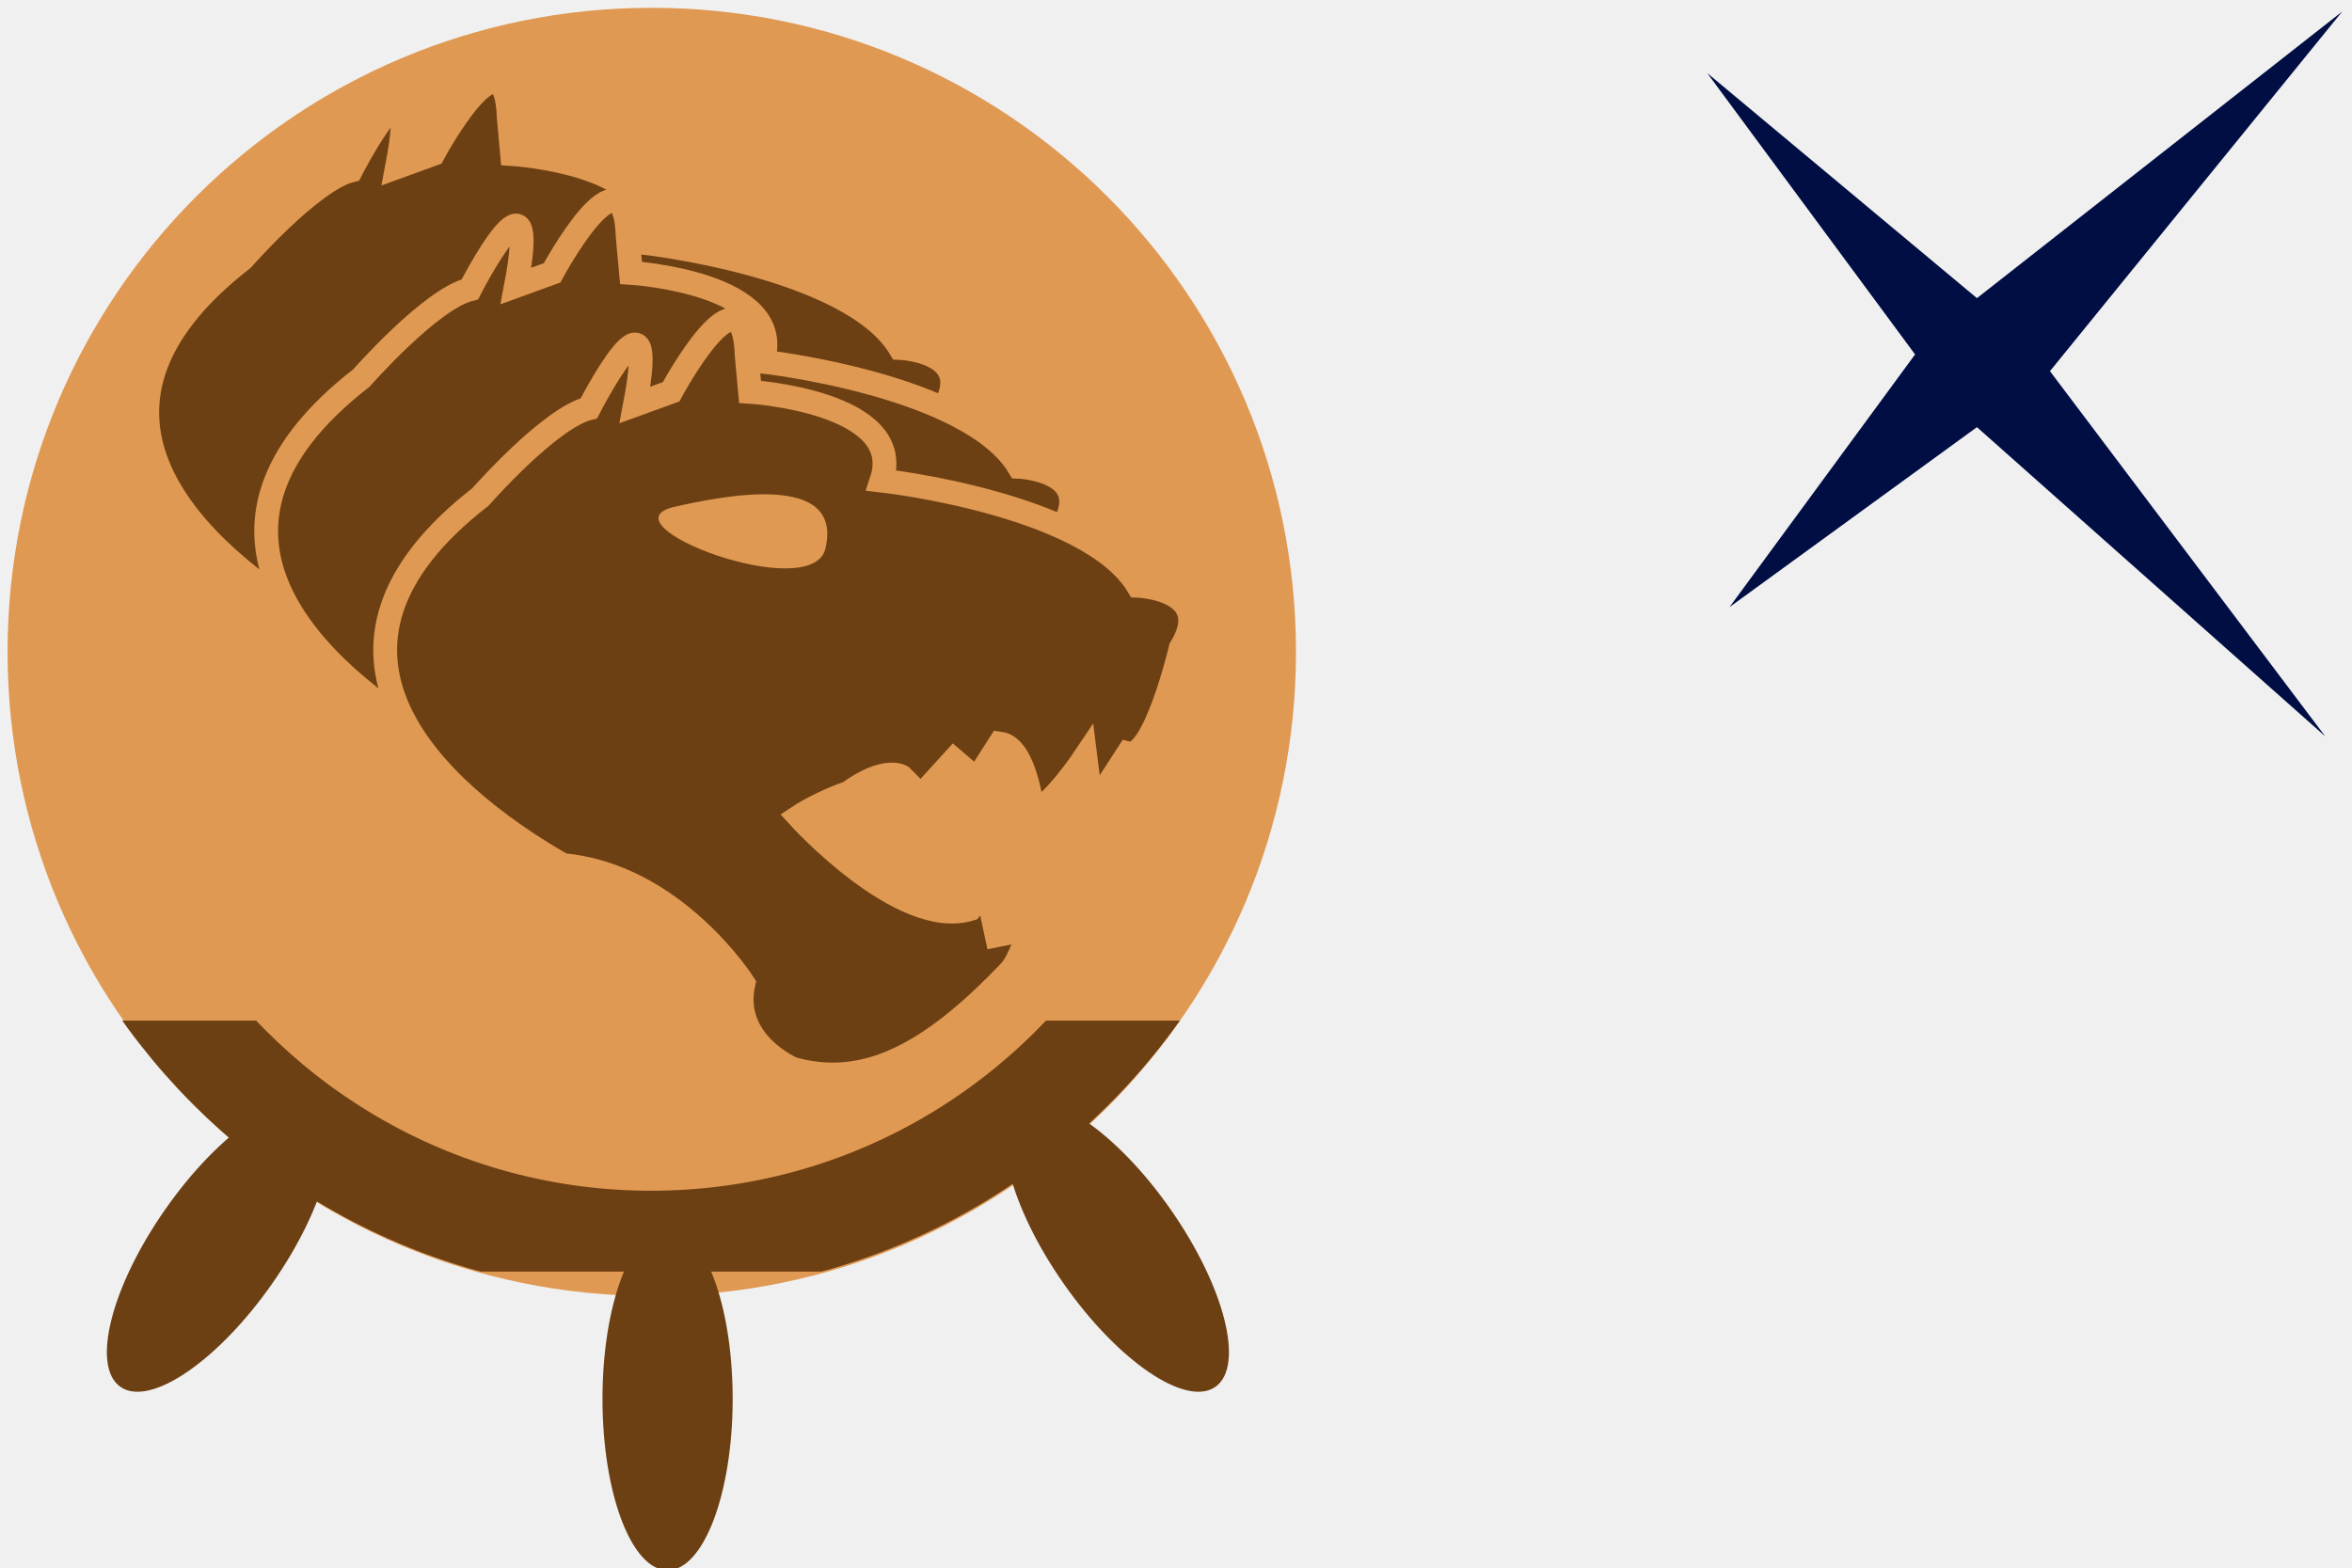
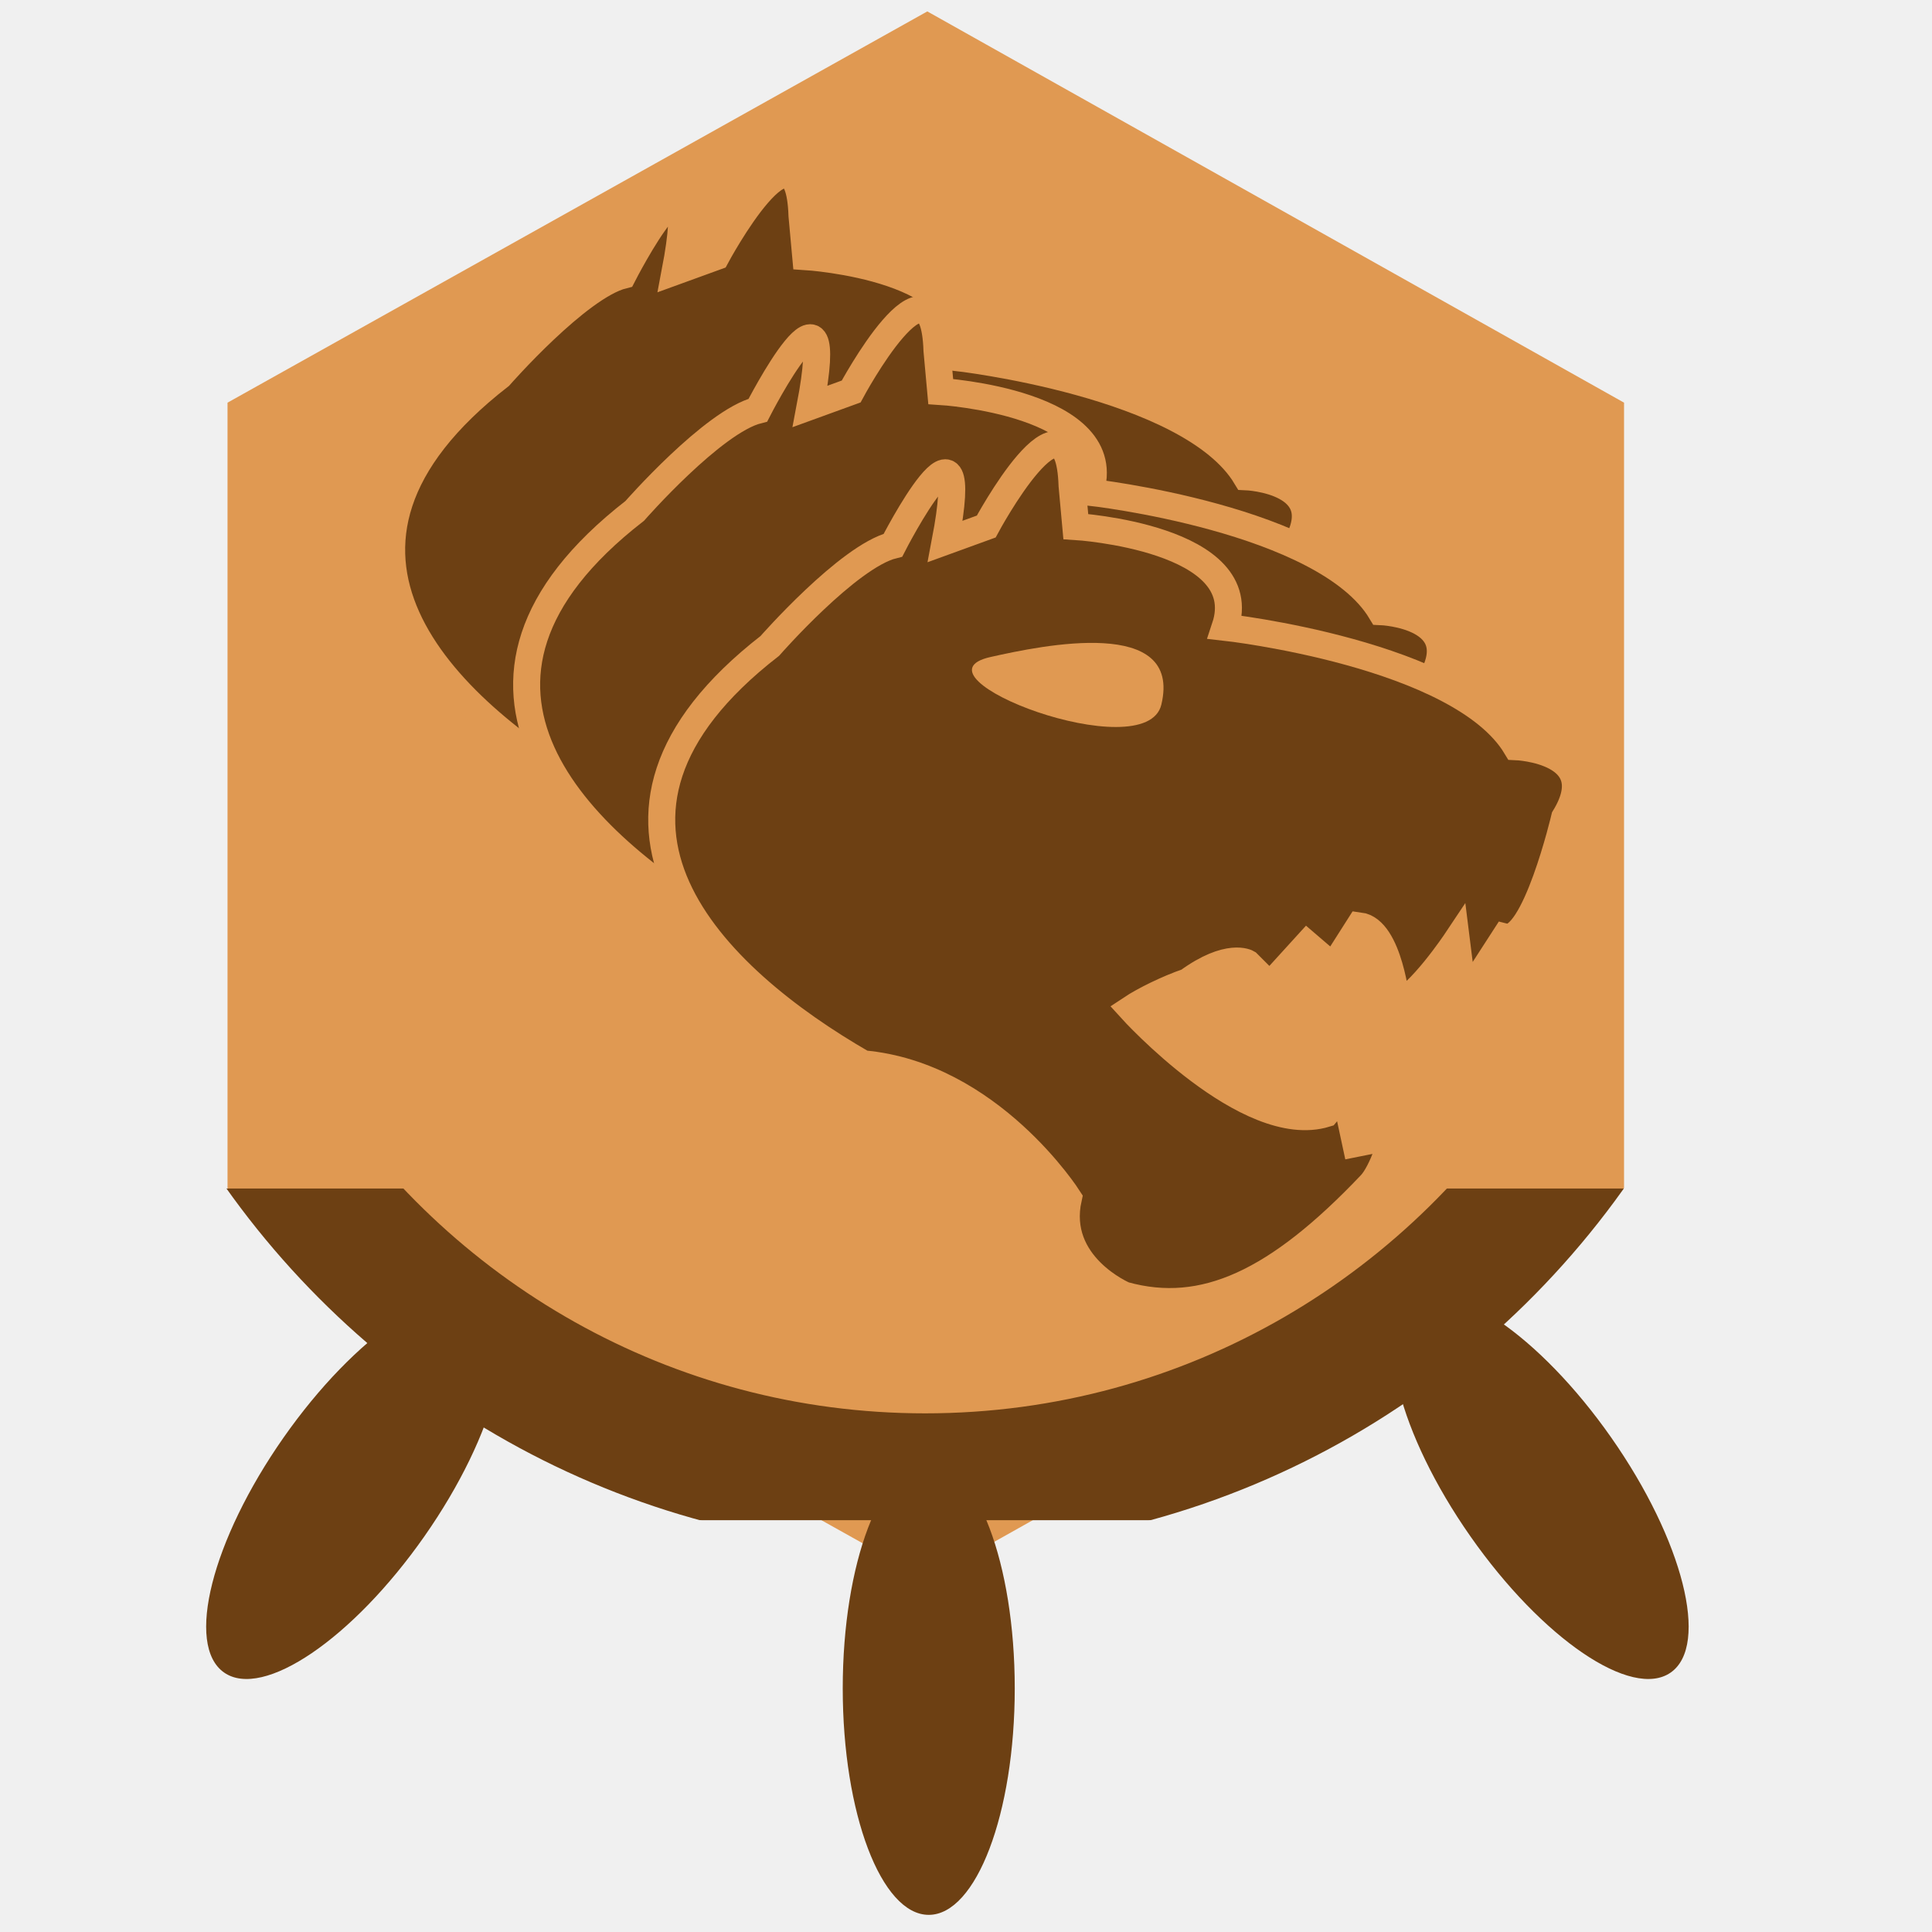
- <svg xmlns="http://www.w3.org/2000/svg" width="60" height="40" version="1.1" viewBox="0 0 60 40">
+ <svg xmlns="http://www.w3.org/2000/svg" width="40" height="40" version="1.1" viewBox="0 0 40 40">
  <defs>
-     <mask id="a-1" fill="#ffffff">
+     <mask id="c" fill="#ffffff">
      <path d="m0 0h313.3v159.86h-313.3z" fill="#fff" fill-rule="evenodd" />
    </mask>
  </defs>
  <mask id="a" fill="#ffffff">
    <path d="m0 0h313.3v159.86h-313.3z" fill="#fff" fill-rule="evenodd" />
  </mask>
  <mask id="b" fill="#ffffff">
    <path d="m0 0h313.3v159.86h-313.3z" fill="#fff" fill-rule="evenodd" />
  </mask>
-   <g>
-     <g transform="matrix(.08667 0 0 .08667 54.838 -43.976)">
-       <path d="m56.695 510.77-107.53 84.402-79.398-66.275 61.189 82.843-54.627 74.395 72.837-52.987 102.53 91.046-81.039-107.53z" fill="#000e44" fill-rule="evenodd" />
-     </g>
-     <circle cx="16.627" cy="16.633" r="16.434" fill="#e09952" stop-color="#000000" />
-     <g transform="matrix(.15069 0 0 .15069 -6.1977 -20.881)" fill="#6f6f0c" fill-rule="evenodd">
-       <g transform="matrix(.92863 0 0 -.92863 9.2718 454.16)">
-         <g transform="matrix(.94489 0 0 .94489 8.6963 2.7018)" fill="#6d4013" mask="url(#a-1)">
-           <path transform="rotate(35 137.93 151.55)" d="m203.46 95.688c6.936 0 12.559-14.809 12.559-33.077 0-18.268-5.623-33.077-12.559-33.077s-12.559 14.809-12.559 33.077c0 18.268 5.623 33.077 12.559 33.077z" />
-           <path transform="matrix(-.81915 .57358 .57358 .81915 58.085 47.705)" d="m30.142 95.688c6.936 0 12.559-14.809 12.559-33.077 0-18.268-5.623-33.077-12.559-33.077-6.936 0-12.559 14.809-12.559 33.077 0 18.268 5.623 33.077 12.559 33.077z" />
-           <path transform="matrix(-1 0 0 1 272.63 53.671)" d="m116.73 66.275c6.936 0 12.559-14.809 12.559-33.077 0-18.268-5.623-33.077-12.559-33.077-6.936 0-12.559 14.809-12.559 33.077 0 18.268 5.623 33.077 12.559 33.077z" />
+   <g transform="matrix(.18989 0 0 .18989 50.031 3.6232)">
+     <g transform="matrix(4.6315,0,0,4.6315,-663,-184.77)">
+       <g transform="translate(96.564,87.836)" fill="#bcbcbc" stroke-width="3.24">
+         <polygon class="st0" transform="matrix(.72255 0 0 .7031 -28.717 -125.97)" points="55.7 105.5 78.4 118.6 78.4 144.9 55.7 158 32.9 144.9 32.9 118.6" fill="#e09952" />
+       </g>
+       <g transform="matrix(.15831 0 0 .15831 83.649 18.463)" fill="#005e20" fill-rule="evenodd">
+         <g transform="matrix(1.0777,0,0,-1.0777,-10.799,451.79)">
+           <g transform="matrix(.94489 0 0 .94489 8.6963 2.7018)" fill="#6d4013" mask="url(#c)">
+             <path transform="rotate(35,137.93,151.55)" d="m203.46 95.688c6.936 0 12.559-14.809 12.559-33.077s-5.623-33.077-12.559-33.077-12.559 14.809-12.559 33.077 5.623 33.077 12.559 33.077z" />
+             <path transform="matrix(-.81915 .57358 .57358 .81915 58.085 47.705)" d="m30.142 95.688c6.936 0 12.559-14.809 12.559-33.077s-5.623-33.077-12.559-33.077c-6.936 0-12.559 14.809-12.559 33.077s5.623 33.077 12.559 33.077z" />
+             <path d="m153.24 119.95c-6.936 0-12.559-14.809-12.559-33.077s5.623-33.077 12.559-33.077c6.936 0 12.559 14.809 12.559 33.077s-5.623 33.077-12.559 33.077z" />
+           </g>
+           <path transform="matrix(.94489 0 0 .94489 8.6963 2.7018)" d="m251.47 173.1c-20.23-33.61-56.89-56.068-98.756-56.068-40.721 0-76.516 21.246-97.059 53.335" fill="none" mask="url(#c)" stroke="#6d4013" stroke-width="19.999" />
        </g>
-         <path transform="matrix(.94489 0 0 .94489 8.6963 2.7018)" d="m251.47 173.1c-20.23-33.61-56.89-56.068-98.756-56.068-40.721 0-76.516 21.246-97.059 53.335" fill="none" mask="url(#a-1)" stroke="#6d4013" stroke-width="20" />
      </g>
    </g>
+   </g>
+   <g transform="matrix(.92117 0 0 .92117 4.6485 1.6924)">
    <g fill="#6d4013" stroke="#e09952" stroke-width=".607">
      <path d="m8.284 16.004c2.852 0.252 4.613 3.019 4.613 3.019-0.335 1.51 1.258 2.181 1.258 2.181 1.845 0.839 2.348-1.174 2.348-1.174l0.503-1.09-0.839 0.168-0.252-1.174-0.419 0.503c-1.006 0.168-2.097-3.355-2.097-3.355 0.839-1.174 2.348 0.839 2.348 0.839 0.587 1.09 1.593 2.013 1.593 2.013 2.013 1.426 2.097-1.09 2.097-1.09-0.671 0.587-1.426-0.335-1.426-0.335-0.503-1.006-2.432-2.348-2.432-2.348 0.922-0.671 1.342-0.419 1.342-0.419l0.503 0.503 0.839-0.922 0.587 0.503 0.587-0.922c0.671 0.084 0.839 1.761 0.839 1.761 0.503-0.168 1.342-1.426 1.342-1.426l0.168 1.342 0.922-1.426c0.671 0.168 1.342-2.684 1.342-2.684 0.922-1.51-1.09-1.593-1.09-1.593-1.258-2.097-6.542-2.684-6.542-2.684 0.671-2.013-3.355-2.264-3.355-2.264l-0.084-0.922c-0.084-2.516-1.929 0.922-1.929 0.922l-0.922 0.335c0.671-3.522-1.174 0.084-1.174 0.084-1.006 0.252-2.768 2.264-2.768 2.264-4.999 3.881-1.264 7.461 2.097 9.393z" />
      <path d="m11.318 19.038c2.852 0.252 4.613 3.019 4.613 3.019-0.334 1.488 2.036 0.139 2.477 1.274 1.845 0.839 1.129-0.268 1.129-0.268l0.503-1.09-0.839 0.168-0.252-1.174-0.419 0.503c-1.006 0.168-2.097-3.355-2.097-3.355 0.839-1.174 2.348 0.839 2.348 0.839 0.587 1.09 0.812 0.2 0.812 0.2 2.013 1.426 1.815 0.066 1.815 0.066-0.671 0.587-0.363 0.321-0.363 0.321-0.503-1.006-2.432-2.348-2.432-2.348 0.922-0.671 1.342-0.419 1.342-0.419l0.503 0.503 0.839-0.922 0.587 0.503 0.587-0.922c0.671 0.084 0.839 1.761 0.839 1.761 0.503-0.168 1.342-1.426 1.342-1.426l0.168 1.342 0.922-1.426c0.671 0.168 1.342-2.684 1.342-2.684 0.922-1.51-1.09-1.593-1.09-1.593-1.258-2.097-6.542-2.684-6.542-2.684 0.671-2.013-3.355-2.264-3.355-2.264l-0.084-0.922c-0.084-2.516-1.929 0.922-1.929 0.922l-0.922 0.335c0.671-3.522-1.174 0.084-1.174 0.084-1.006 0.252-2.768 2.264-2.768 2.264-4.999 3.881-1.264 7.461 2.097 9.393z" />
      <path d="m14.353 22.073c2.852 0.252 4.613 3.019 4.613 3.019-0.335 1.51 1.258 2.181 1.258 2.181 1.783 0.495 3.442-0.282 5.536-2.487 0.276-0.29 0.503-1.09 0.503-1.09l-0.839 0.168-0.252-1.174-0.419 0.503c-1.756 0.543-4.378-2.355-4.378-2.355 0.287-0.191 0.824-0.457 1.274-0.61 0.922-0.671 1.342-0.419 1.342-0.419l0.503 0.503 0.839-0.922 0.587 0.503 0.587-0.922c0.671 0.084 0.839 1.761 0.839 1.761 0.503-0.168 1.342-1.426 1.342-1.426l0.168 1.342 0.922-1.426c0.671 0.168 1.342-2.684 1.342-2.684 0.922-1.51-1.09-1.593-1.09-1.593-1.258-2.097-6.542-2.684-6.542-2.684 0.671-2.013-3.355-2.264-3.355-2.264l-0.084-0.922c-0.084-2.516-1.929 0.922-1.929 0.922l-0.922 0.335c0.671-3.522-1.174 0.084-1.174 0.084-1.006 0.252-2.768 2.264-2.768 2.264-4.999 3.881-1.264 7.461 2.097 9.393z" />
    </g>
    <path d="m21.056 13.999c0.475-1.989-2.665-1.333-3.838-1.07-1.946 0.435 3.494 2.515 3.838 1.07z" fill="#e09952" />
  </g>
</svg>
